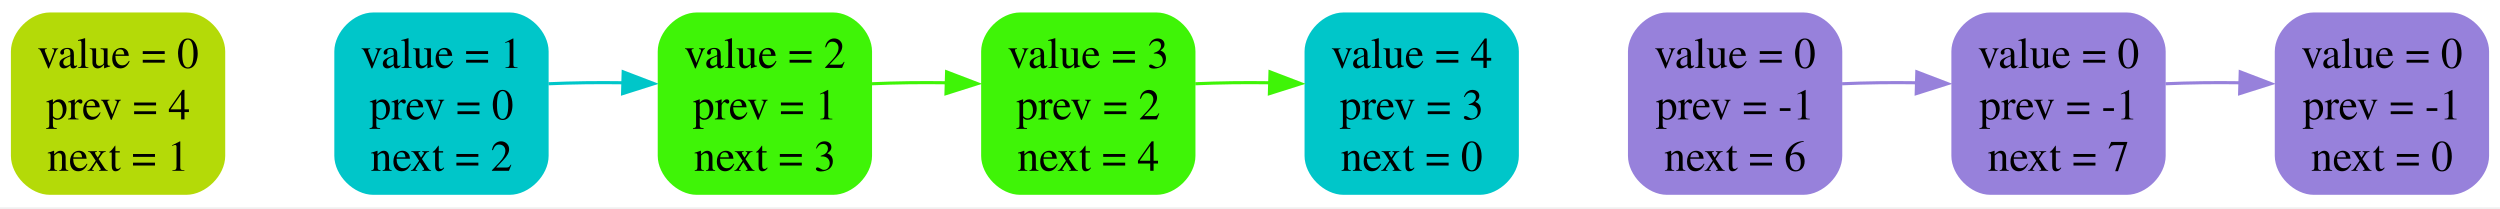
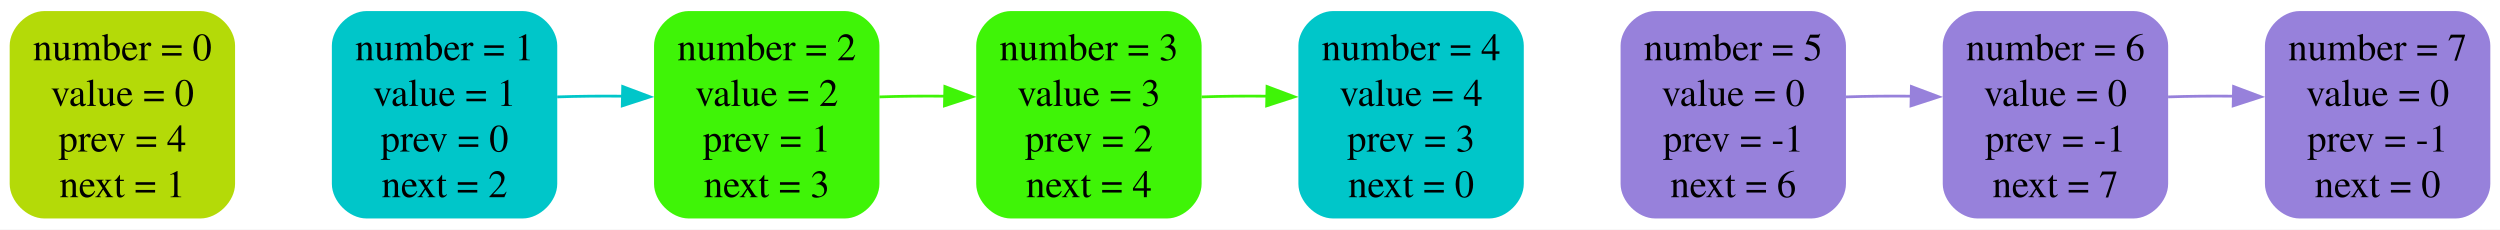
- <svg xmlns="http://www.w3.org/2000/svg" width="802pt" height="67pt" viewBox="0.00 0.00 802.00 67.00">
-   <g id="graph0" class="graph" transform="scale(1 1) rotate(0) translate(4 62.5)">
-     <polygon fill="white" stroke="none" points="-4,4 -4,-62.5 798,-62.5 798,4 -4,4" />
+ <svg xmlns="http://www.w3.org/2000/svg" width="904pt" height="83pt" viewBox="0.00 0.00 904.00 83.00">
+   <g id="graph0" class="graph" transform="scale(1 1) rotate(0) translate(4 79)">
+     <polygon fill="white" stroke="none" points="-4,4 -4,-79 900,-79 900,4 -4,4" />
    <g id="node1" class="node">
-       <path fill="#b4da08" stroke="#b4da08" d="M12,-0.5C12,-0.5 55.75,-0.5 55.75,-0.5 61.75,-0.5 67.75,-6.5 67.75,-12.5 67.75,-12.5 67.75,-46 67.75,-46 67.75,-52 61.75,-58 55.75,-58 55.75,-58 12,-58 12,-58 6,-58 0,-52 0,-46 0,-46 0,-12.5 0,-12.5 0,-6.5 6,-0.5 12,-0.5" />
-       <text xml:space="preserve" text-anchor="middle" x="33.88" y="-40.7" font-family="Times,serif" font-size="14.00">value = 0</text>
-       <text xml:space="preserve" text-anchor="middle" x="33.88" y="-24.2" font-family="Times,serif" font-size="14.00">prev = 4</text>
-       <text xml:space="preserve" text-anchor="middle" x="33.88" y="-7.7" font-family="Times,serif" font-size="14.00">next = 1</text>
+       <path fill="#b4da08" stroke="#b4da08" d="M12,-0.5C12,-0.5 68.5,-0.5 68.5,-0.5 74.5,-0.5 80.5,-6.5 80.5,-12.5 80.5,-12.5 80.5,-62.5 80.5,-62.5 80.5,-68.5 74.5,-74.5 68.5,-74.5 68.5,-74.5 12,-74.5 12,-74.5 6,-74.5 0,-68.5 0,-62.5 0,-62.5 0,-12.5 0,-12.5 0,-6.5 6,-0.5 12,-0.5" />
+       <text xml:space="preserve" text-anchor="middle" x="40.25" y="-57.2" font-family="Times,serif" font-size="14.00">number = 0</text>
+       <text xml:space="preserve" text-anchor="middle" x="40.25" y="-40.7" font-family="Times,serif" font-size="14.00">value = 0</text>
+       <text xml:space="preserve" text-anchor="middle" x="40.25" y="-24.2" font-family="Times,serif" font-size="14.00">prev = 4</text>
+       <text xml:space="preserve" text-anchor="middle" x="40.25" y="-7.7" font-family="Times,serif" font-size="14.00">next = 1</text>
    </g>
    <g id="node2" class="node">
-       <path fill="#00c6c9" stroke="#00c6c9" d="M115.75,-0.5C115.75,-0.5 159.5,-0.5 159.5,-0.5 165.5,-0.5 171.5,-6.5 171.5,-12.5 171.5,-12.5 171.5,-46 171.5,-46 171.5,-52 165.5,-58 159.5,-58 159.5,-58 115.75,-58 115.75,-58 109.75,-58 103.75,-52 103.75,-46 103.75,-46 103.75,-12.5 103.75,-12.5 103.75,-6.5 109.75,-0.5 115.75,-0.5" />
-       <text xml:space="preserve" text-anchor="middle" x="137.62" y="-40.7" font-family="Times,serif" font-size="14.00">value = 1</text>
-       <text xml:space="preserve" text-anchor="middle" x="137.62" y="-24.2" font-family="Times,serif" font-size="14.00">prev = 0</text>
-       <text xml:space="preserve" text-anchor="middle" x="137.62" y="-7.7" font-family="Times,serif" font-size="14.00">next = 2</text>
+       <path fill="#00c6c9" stroke="#00c6c9" d="M128.5,-0.5C128.5,-0.5 185,-0.5 185,-0.5 191,-0.5 197,-6.5 197,-12.5 197,-12.5 197,-62.5 197,-62.5 197,-68.5 191,-74.5 185,-74.5 185,-74.5 128.5,-74.5 128.5,-74.5 122.5,-74.5 116.5,-68.5 116.5,-62.5 116.5,-62.5 116.5,-12.5 116.5,-12.5 116.5,-6.5 122.5,-0.5 128.5,-0.5" />
+       <text xml:space="preserve" text-anchor="middle" x="156.75" y="-57.2" font-family="Times,serif" font-size="14.00">number = 1</text>
+       <text xml:space="preserve" text-anchor="middle" x="156.75" y="-40.7" font-family="Times,serif" font-size="14.00">value = 1</text>
+       <text xml:space="preserve" text-anchor="middle" x="156.75" y="-24.2" font-family="Times,serif" font-size="14.00">prev = 0</text>
+       <text xml:space="preserve" text-anchor="middle" x="156.75" y="-7.7" font-family="Times,serif" font-size="14.00">next = 2</text>
    </g>
    <g id="node3" class="node">
-       <path fill="#3ff407" stroke="#3ff407" d="M219.5,-0.5C219.5,-0.5 263.25,-0.5 263.25,-0.5 269.25,-0.5 275.25,-6.5 275.25,-12.5 275.25,-12.5 275.25,-46 275.25,-46 275.25,-52 269.25,-58 263.25,-58 263.25,-58 219.5,-58 219.5,-58 213.5,-58 207.5,-52 207.5,-46 207.5,-46 207.5,-12.5 207.5,-12.5 207.5,-6.5 213.5,-0.5 219.5,-0.5" />
-       <text xml:space="preserve" text-anchor="middle" x="241.38" y="-40.7" font-family="Times,serif" font-size="14.00">value = 2</text>
-       <text xml:space="preserve" text-anchor="middle" x="241.38" y="-24.2" font-family="Times,serif" font-size="14.00">prev = 1</text>
-       <text xml:space="preserve" text-anchor="middle" x="241.38" y="-7.7" font-family="Times,serif" font-size="14.00">next = 3</text>
+       <path fill="#3ff407" stroke="#3ff407" d="M245,-0.5C245,-0.5 301.5,-0.5 301.5,-0.5 307.5,-0.5 313.5,-6.5 313.5,-12.5 313.5,-12.5 313.5,-62.5 313.5,-62.5 313.5,-68.5 307.5,-74.5 301.5,-74.5 301.5,-74.5 245,-74.5 245,-74.5 239,-74.5 233,-68.5 233,-62.5 233,-62.5 233,-12.5 233,-12.5 233,-6.5 239,-0.5 245,-0.5" />
+       <text xml:space="preserve" text-anchor="middle" x="273.25" y="-57.2" font-family="Times,serif" font-size="14.00">number = 2</text>
+       <text xml:space="preserve" text-anchor="middle" x="273.25" y="-40.7" font-family="Times,serif" font-size="14.00">value = 2</text>
+       <text xml:space="preserve" text-anchor="middle" x="273.25" y="-24.2" font-family="Times,serif" font-size="14.00">prev = 1</text>
+       <text xml:space="preserve" text-anchor="middle" x="273.25" y="-7.7" font-family="Times,serif" font-size="14.00">next = 3</text>
    </g>
    <g id="edge8" class="edge">
-       <path fill="none" stroke="#00c6c9" d="M171.94,-35.63C179.57,-35.96 187.81,-36.07 195.83,-35.95" />
-       <polygon fill="#00c6c9" stroke="#00c6c9" points="195.92,-39.45 205.82,-35.66 195.72,-32.46 195.92,-39.45" />
+       <path fill="none" stroke="#00c6c9" d="M197.48,-43.96C205.11,-44.22 213.21,-44.31 221.15,-44.22" />
+       <polygon fill="#00c6c9" stroke="#00c6c9" points="221.16,-47.72 231.08,-43.99 221.01,-40.72 221.16,-47.72" />
    </g>
    <g id="node4" class="node">
-       <path fill="#3ff407" stroke="#3ff407" d="M323.25,-0.5C323.25,-0.5 367,-0.5 367,-0.5 373,-0.5 379,-6.5 379,-12.5 379,-12.5 379,-46 379,-46 379,-52 373,-58 367,-58 367,-58 323.25,-58 323.25,-58 317.25,-58 311.25,-52 311.25,-46 311.25,-46 311.25,-12.5 311.25,-12.5 311.25,-6.5 317.25,-0.5 323.25,-0.5" />
-       <text xml:space="preserve" text-anchor="middle" x="345.12" y="-40.7" font-family="Times,serif" font-size="14.00">value = 3</text>
-       <text xml:space="preserve" text-anchor="middle" x="345.12" y="-24.2" font-family="Times,serif" font-size="14.00">prev = 2</text>
-       <text xml:space="preserve" text-anchor="middle" x="345.12" y="-7.7" font-family="Times,serif" font-size="14.00">next = 4</text>
+       <path fill="#3ff407" stroke="#3ff407" d="M361.5,-0.5C361.5,-0.5 418,-0.5 418,-0.5 424,-0.5 430,-6.5 430,-12.5 430,-12.5 430,-62.5 430,-62.5 430,-68.5 424,-74.5 418,-74.5 418,-74.5 361.5,-74.5 361.5,-74.5 355.5,-74.5 349.5,-68.5 349.5,-62.5 349.5,-62.5 349.5,-12.5 349.5,-12.5 349.5,-6.5 355.5,-0.5 361.5,-0.5" />
+       <text xml:space="preserve" text-anchor="middle" x="389.75" y="-57.2" font-family="Times,serif" font-size="14.00">number = 3</text>
+       <text xml:space="preserve" text-anchor="middle" x="389.75" y="-40.7" font-family="Times,serif" font-size="14.00">value = 3</text>
+       <text xml:space="preserve" text-anchor="middle" x="389.75" y="-24.2" font-family="Times,serif" font-size="14.00">prev = 2</text>
+       <text xml:space="preserve" text-anchor="middle" x="389.75" y="-7.7" font-family="Times,serif" font-size="14.00">next = 4</text>
    </g>
    <g id="edge9" class="edge">
-       <path fill="none" stroke="#3ff407" d="M275.69,-35.63C283.32,-35.96 291.56,-36.07 299.58,-35.95" />
-       <polygon fill="#3ff407" stroke="#3ff407" points="299.67,-39.45 309.57,-35.66 299.47,-32.46 299.67,-39.45" />
+       <path fill="none" stroke="#3ff407" d="M313.98,-43.96C321.61,-44.22 329.71,-44.31 337.65,-44.22" />
+       <polygon fill="#3ff407" stroke="#3ff407" points="337.66,-47.72 347.58,-43.99 337.51,-40.72 337.66,-47.72" />
    </g>
    <g id="node5" class="node">
-       <path fill="#00c6c9" stroke="#00c6c9" d="M427,-0.5C427,-0.5 470.75,-0.5 470.75,-0.5 476.75,-0.5 482.75,-6.5 482.75,-12.5 482.75,-12.5 482.75,-46 482.75,-46 482.75,-52 476.75,-58 470.75,-58 470.75,-58 427,-58 427,-58 421,-58 415,-52 415,-46 415,-46 415,-12.5 415,-12.5 415,-6.5 421,-0.5 427,-0.5" />
-       <text xml:space="preserve" text-anchor="middle" x="448.88" y="-40.7" font-family="Times,serif" font-size="14.00">value = 4</text>
-       <text xml:space="preserve" text-anchor="middle" x="448.88" y="-24.2" font-family="Times,serif" font-size="14.00">prev = 3</text>
-       <text xml:space="preserve" text-anchor="middle" x="448.88" y="-7.7" font-family="Times,serif" font-size="14.00">next = 0</text>
+       <path fill="#00c6c9" stroke="#00c6c9" d="M478,-0.5C478,-0.5 534.5,-0.5 534.5,-0.5 540.5,-0.5 546.5,-6.5 546.5,-12.5 546.5,-12.5 546.5,-62.5 546.5,-62.5 546.5,-68.5 540.5,-74.5 534.5,-74.5 534.5,-74.5 478,-74.5 478,-74.5 472,-74.5 466,-68.5 466,-62.5 466,-62.5 466,-12.5 466,-12.5 466,-6.5 472,-0.5 478,-0.5" />
+       <text xml:space="preserve" text-anchor="middle" x="506.25" y="-57.2" font-family="Times,serif" font-size="14.00">number = 4</text>
+       <text xml:space="preserve" text-anchor="middle" x="506.25" y="-40.7" font-family="Times,serif" font-size="14.00">value = 4</text>
+       <text xml:space="preserve" text-anchor="middle" x="506.25" y="-24.2" font-family="Times,serif" font-size="14.00">prev = 3</text>
+       <text xml:space="preserve" text-anchor="middle" x="506.25" y="-7.7" font-family="Times,serif" font-size="14.00">next = 0</text>
    </g>
    <g id="edge10" class="edge">
-       <path fill="none" stroke="#3ff407" d="M379.44,-35.63C387.07,-35.96 395.31,-36.07 403.33,-35.95" />
-       <polygon fill="#3ff407" stroke="#3ff407" points="403.42,-39.45 413.32,-35.66 403.22,-32.46 403.42,-39.45" />
+       <path fill="none" stroke="#3ff407" d="M430.48,-43.96C438.11,-44.22 446.21,-44.31 454.15,-44.22" />
+       <polygon fill="#3ff407" stroke="#3ff407" points="454.16,-47.72 464.08,-43.99 454.01,-40.72 454.16,-47.72" />
    </g>
    <g id="node6" class="node">
-       <path fill="#9781db" stroke="#9781db" d="M530.75,-0.5C530.75,-0.5 574.5,-0.5 574.5,-0.5 580.5,-0.5 586.5,-6.5 586.5,-12.5 586.5,-12.5 586.5,-46 586.5,-46 586.5,-52 580.5,-58 574.5,-58 574.5,-58 530.75,-58 530.75,-58 524.75,-58 518.75,-52 518.75,-46 518.75,-46 518.75,-12.5 518.75,-12.5 518.75,-6.5 524.75,-0.5 530.75,-0.5" />
-       <text xml:space="preserve" text-anchor="middle" x="552.62" y="-40.7" font-family="Times,serif" font-size="14.00">value = 0</text>
-       <text xml:space="preserve" text-anchor="middle" x="552.62" y="-24.2" font-family="Times,serif" font-size="14.00">prev = -1</text>
-       <text xml:space="preserve" text-anchor="middle" x="552.62" y="-7.7" font-family="Times,serif" font-size="14.00">next = 6</text>
+       <path fill="#9781db" stroke="#9781db" d="M594.5,-0.5C594.5,-0.5 651,-0.5 651,-0.5 657,-0.5 663,-6.5 663,-12.5 663,-12.5 663,-62.5 663,-62.5 663,-68.5 657,-74.5 651,-74.5 651,-74.5 594.5,-74.5 594.5,-74.5 588.5,-74.5 582.5,-68.5 582.5,-62.5 582.5,-62.5 582.5,-12.5 582.5,-12.5 582.5,-6.5 588.5,-0.5 594.5,-0.5" />
+       <text xml:space="preserve" text-anchor="middle" x="622.75" y="-57.2" font-family="Times,serif" font-size="14.00">number = 5</text>
+       <text xml:space="preserve" text-anchor="middle" x="622.75" y="-40.7" font-family="Times,serif" font-size="14.00">value = 0</text>
+       <text xml:space="preserve" text-anchor="middle" x="622.75" y="-24.2" font-family="Times,serif" font-size="14.00">prev = -1</text>
+       <text xml:space="preserve" text-anchor="middle" x="622.75" y="-7.7" font-family="Times,serif" font-size="14.00">next = 6</text>
    </g>
    <g id="node7" class="node">
-       <path fill="#9781db" stroke="#9781db" d="M634.5,-0.5C634.5,-0.5 678.25,-0.5 678.25,-0.5 684.25,-0.5 690.25,-6.5 690.25,-12.5 690.25,-12.5 690.25,-46 690.25,-46 690.25,-52 684.25,-58 678.25,-58 678.25,-58 634.5,-58 634.5,-58 628.5,-58 622.5,-52 622.5,-46 622.5,-46 622.5,-12.5 622.5,-12.5 622.5,-6.5 628.5,-0.5 634.5,-0.5" />
-       <text xml:space="preserve" text-anchor="middle" x="656.38" y="-40.7" font-family="Times,serif" font-size="14.00">value = 0</text>
-       <text xml:space="preserve" text-anchor="middle" x="656.38" y="-24.2" font-family="Times,serif" font-size="14.00">prev = -1</text>
-       <text xml:space="preserve" text-anchor="middle" x="656.38" y="-7.7" font-family="Times,serif" font-size="14.00">next = 7</text>
+       <path fill="#9781db" stroke="#9781db" d="M711,-0.5C711,-0.5 767.5,-0.5 767.5,-0.5 773.5,-0.5 779.5,-6.5 779.5,-12.5 779.5,-12.5 779.5,-62.5 779.5,-62.5 779.5,-68.5 773.5,-74.5 767.5,-74.5 767.5,-74.5 711,-74.5 711,-74.5 705,-74.5 699,-68.5 699,-62.5 699,-62.5 699,-12.5 699,-12.5 699,-6.5 705,-0.5 711,-0.5" />
+       <text xml:space="preserve" text-anchor="middle" x="739.25" y="-57.2" font-family="Times,serif" font-size="14.00">number = 6</text>
+       <text xml:space="preserve" text-anchor="middle" x="739.25" y="-40.7" font-family="Times,serif" font-size="14.00">value = 0</text>
+       <text xml:space="preserve" text-anchor="middle" x="739.25" y="-24.2" font-family="Times,serif" font-size="14.00">prev = -1</text>
+       <text xml:space="preserve" text-anchor="middle" x="739.25" y="-7.7" font-family="Times,serif" font-size="14.00">next = 7</text>
    </g>
    <g id="edge11" class="edge">
-       <path fill="none" stroke="#9781db" d="M586.94,-35.63C594.57,-35.96 602.81,-36.07 610.83,-35.95" />
-       <polygon fill="#9781db" stroke="#9781db" points="610.92,-39.45 620.82,-35.66 610.72,-32.46 610.92,-39.45" />
+       <path fill="none" stroke="#9781db" d="M663.48,-43.96C671.11,-44.22 679.21,-44.31 687.15,-44.22" />
+       <polygon fill="#9781db" stroke="#9781db" points="687.16,-47.72 697.08,-43.99 687.01,-40.72 687.16,-47.72" />
    </g>
    <g id="node8" class="node">
-       <path fill="#9781db" stroke="#9781db" d="M738.25,-0.5C738.25,-0.5 782,-0.5 782,-0.5 788,-0.5 794,-6.5 794,-12.5 794,-12.5 794,-46 794,-46 794,-52 788,-58 782,-58 782,-58 738.25,-58 738.25,-58 732.25,-58 726.25,-52 726.25,-46 726.25,-46 726.25,-12.5 726.25,-12.5 726.25,-6.5 732.25,-0.5 738.25,-0.5" />
-       <text xml:space="preserve" text-anchor="middle" x="760.12" y="-40.7" font-family="Times,serif" font-size="14.00">value = 0</text>
-       <text xml:space="preserve" text-anchor="middle" x="760.12" y="-24.2" font-family="Times,serif" font-size="14.00">prev = -1</text>
-       <text xml:space="preserve" text-anchor="middle" x="760.12" y="-7.7" font-family="Times,serif" font-size="14.00">next = 0</text>
+       <path fill="#9781db" stroke="#9781db" d="M827.5,-0.5C827.5,-0.5 884,-0.5 884,-0.5 890,-0.5 896,-6.5 896,-12.5 896,-12.5 896,-62.5 896,-62.5 896,-68.5 890,-74.5 884,-74.5 884,-74.5 827.5,-74.5 827.5,-74.5 821.5,-74.5 815.5,-68.5 815.5,-62.5 815.5,-62.5 815.5,-12.5 815.5,-12.5 815.5,-6.5 821.5,-0.5 827.5,-0.5" />
+       <text xml:space="preserve" text-anchor="middle" x="855.75" y="-57.2" font-family="Times,serif" font-size="14.00">number = 7</text>
+       <text xml:space="preserve" text-anchor="middle" x="855.75" y="-40.7" font-family="Times,serif" font-size="14.00">value = 0</text>
+       <text xml:space="preserve" text-anchor="middle" x="855.75" y="-24.2" font-family="Times,serif" font-size="14.00">prev = -1</text>
+       <text xml:space="preserve" text-anchor="middle" x="855.75" y="-7.7" font-family="Times,serif" font-size="14.00">next = 0</text>
    </g>
    <g id="edge12" class="edge">
-       <path fill="none" stroke="#9781db" d="M690.69,-35.63C698.32,-35.96 706.56,-36.07 714.58,-35.95" />
-       <polygon fill="#9781db" stroke="#9781db" points="714.67,-39.45 724.57,-35.66 714.47,-32.46 714.67,-39.45" />
+       <path fill="none" stroke="#9781db" d="M779.98,-43.96C787.61,-44.22 795.71,-44.31 803.65,-44.22" />
+       <polygon fill="#9781db" stroke="#9781db" points="803.66,-47.72 813.58,-43.99 803.51,-40.72 803.66,-47.72" />
    </g>
  </g>
</svg>
